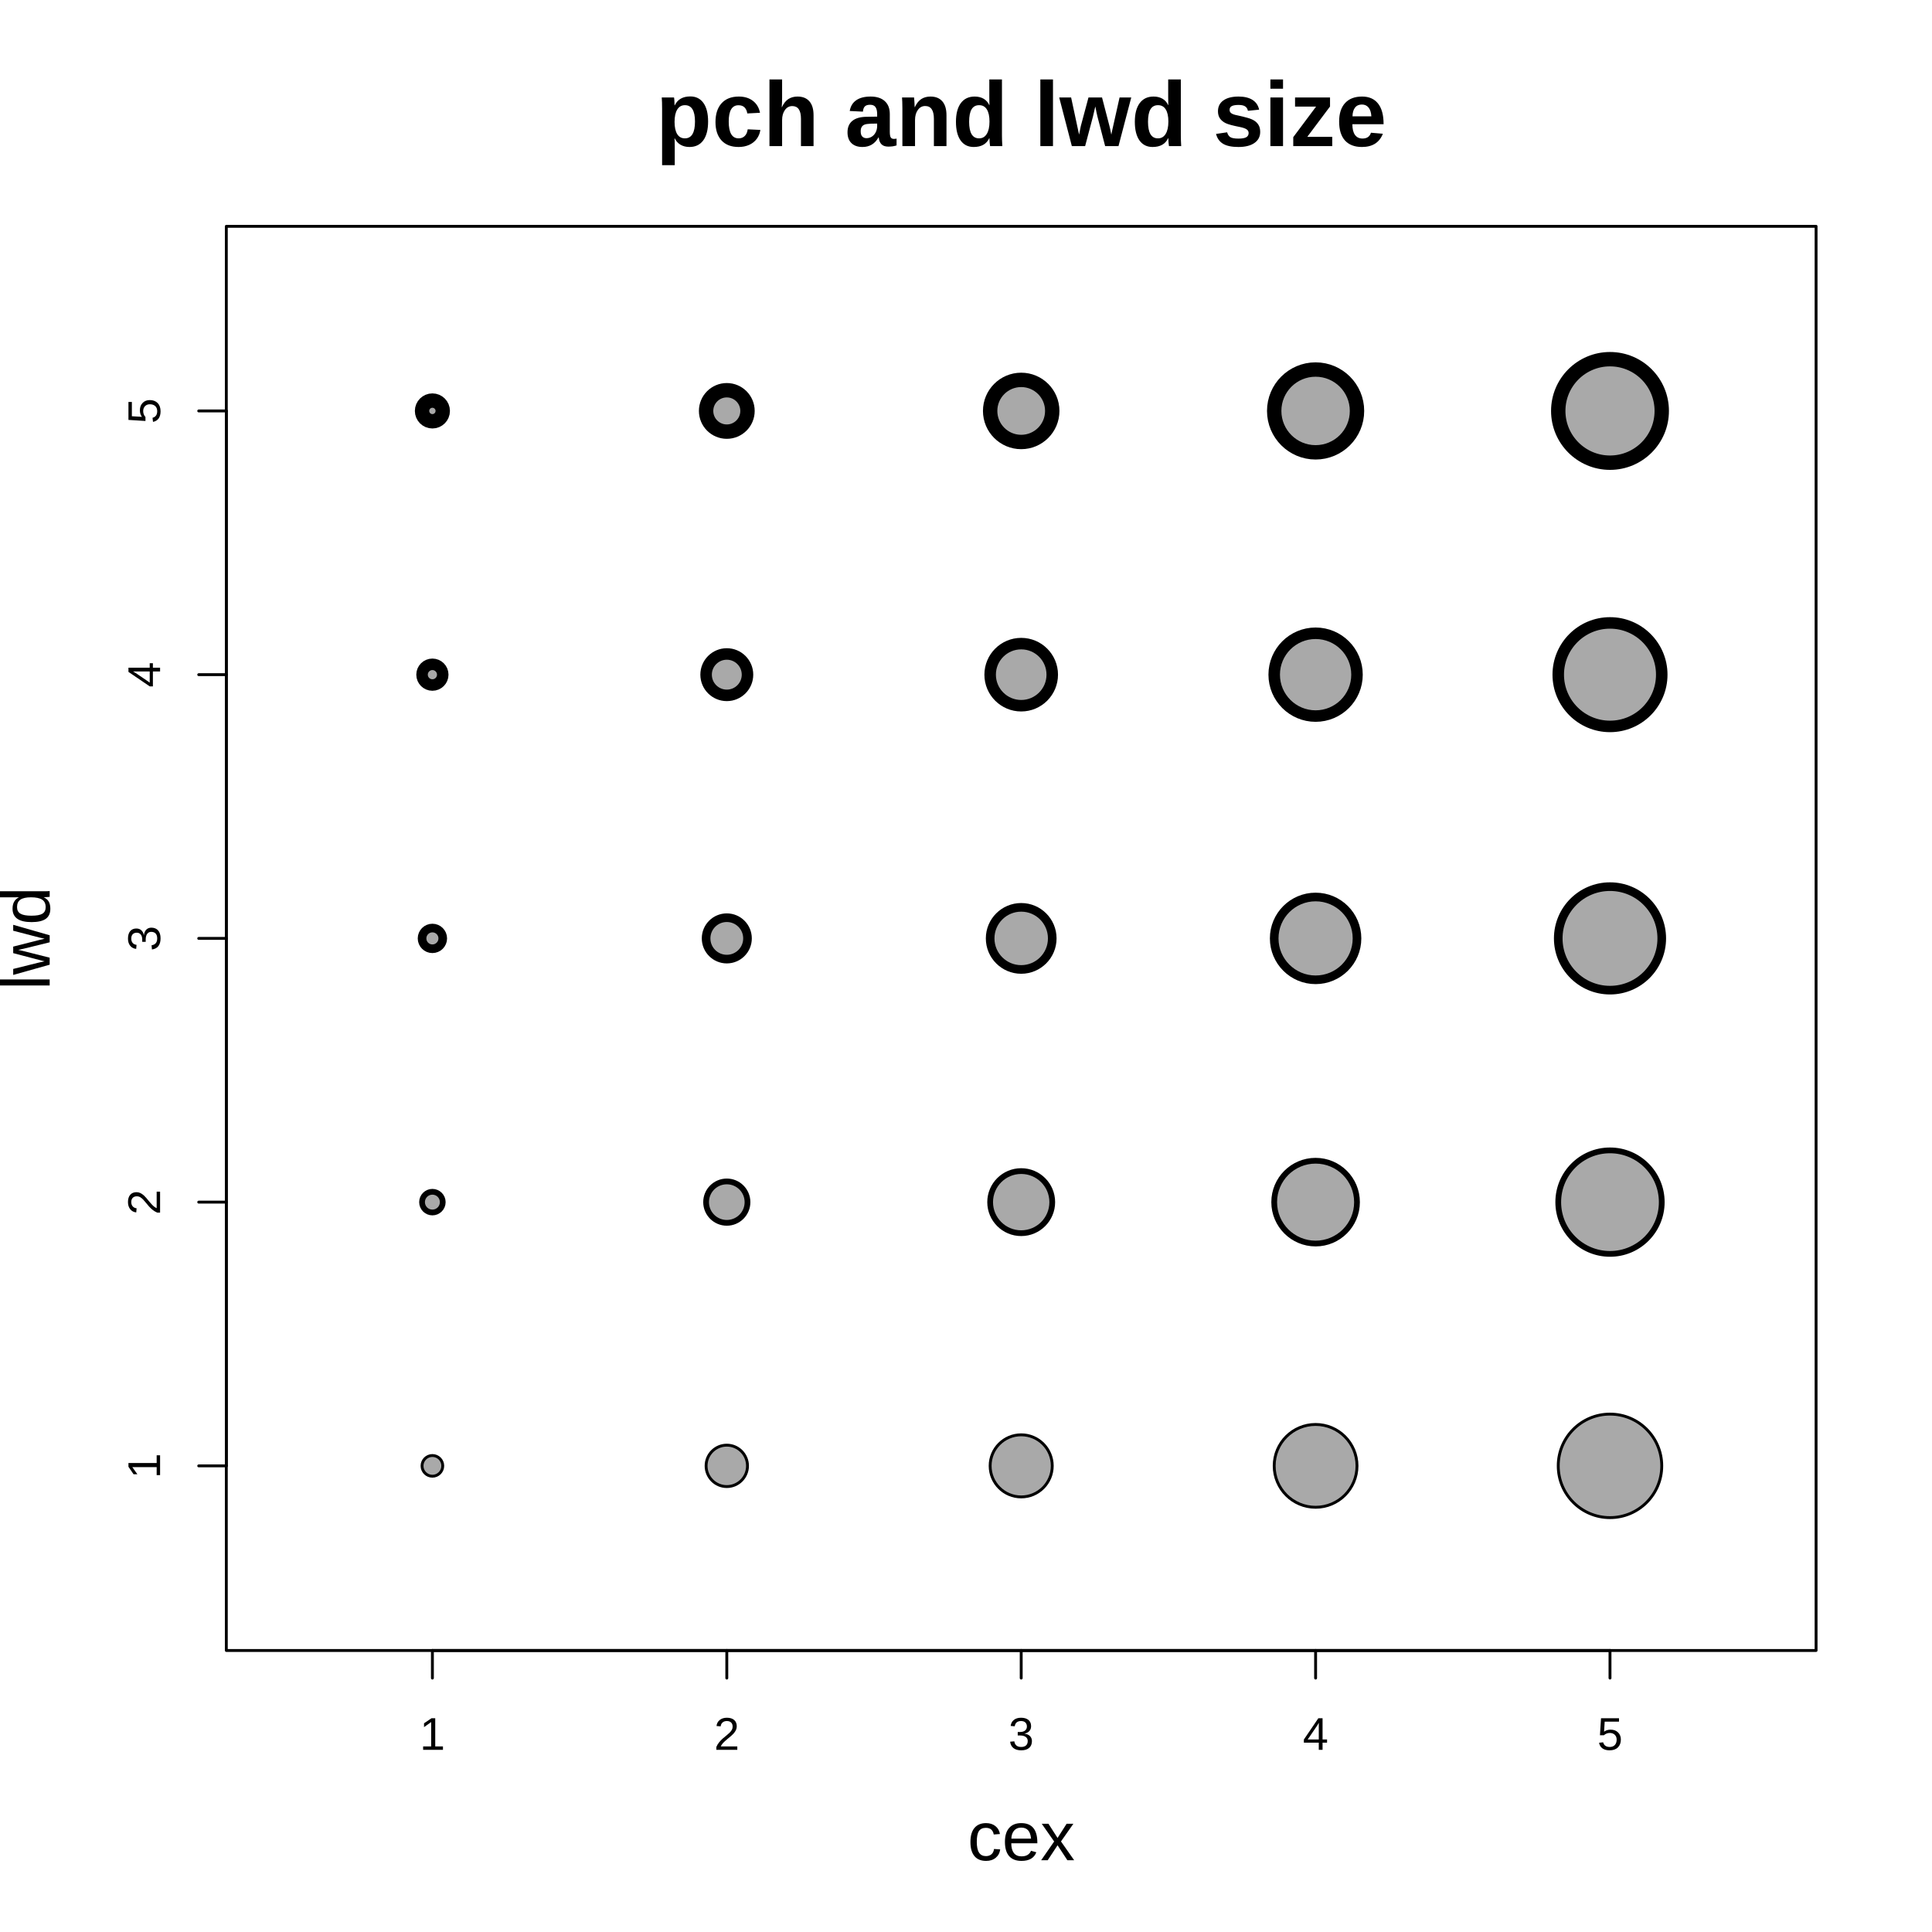
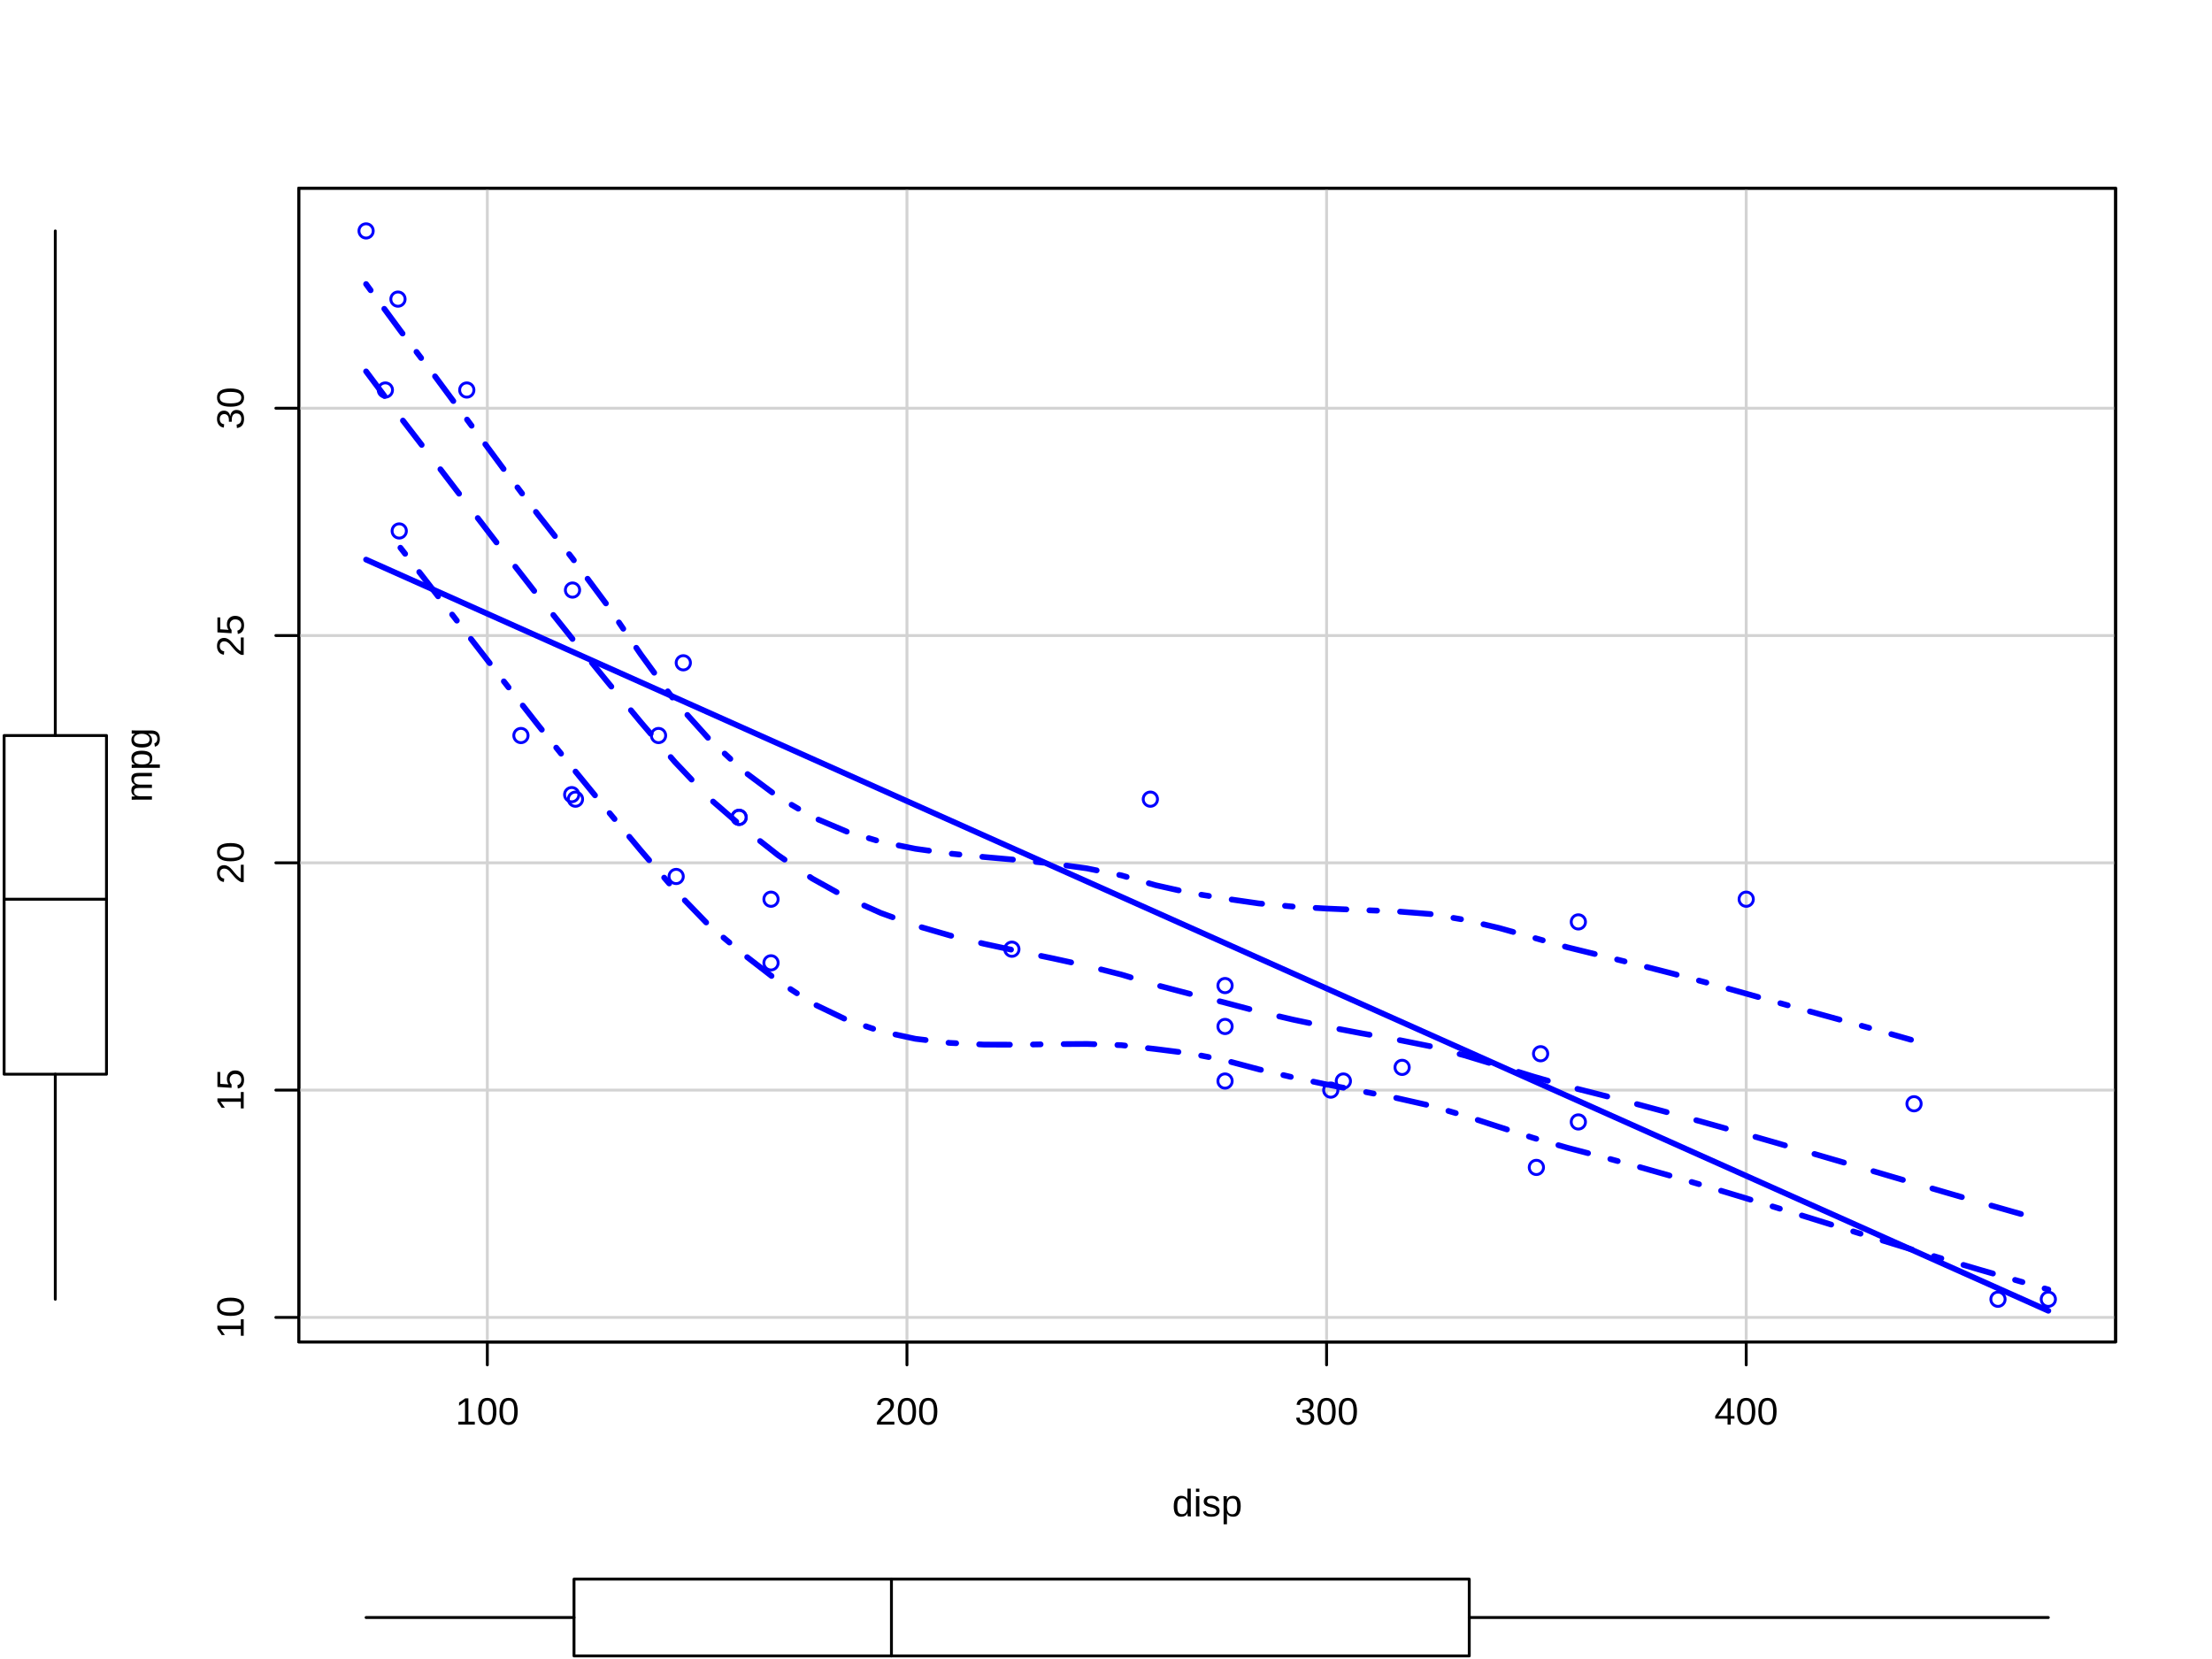
- <svg xmlns="http://www.w3.org/2000/svg" viewBox="0 0 504.00 504.00">
+ <svg xmlns="http://www.w3.org/2000/svg" viewBox="0 0 576.00 432.00">
  <defs>
    <style type="text/css">
    line, polyline, polygon, path, rect, circle {
      fill: none;
      stroke: #000000;
      stroke-linecap: round;
      stroke-linejoin: round;
      stroke-miterlimit: 10.00;
    }
  </style>
  </defs>
  <rect width="100%" height="100%" style="stroke: none; fill: #FFFFFF;" />
-   <line x1="112.80" y1="430.56" x2="420.00" y2="430.56" style="stroke-width: 0.75;" />
-   <line x1="112.80" y1="430.56" x2="112.80" y2="437.76" style="stroke-width: 0.75;" />
-   <line x1="189.60" y1="430.56" x2="189.60" y2="437.76" style="stroke-width: 0.75;" />
-   <line x1="266.40" y1="430.56" x2="266.40" y2="437.76" style="stroke-width: 0.75;" />
-   <line x1="343.20" y1="430.56" x2="343.20" y2="437.76" style="stroke-width: 0.75;" />
-   <line x1="420.00" y1="430.56" x2="420.00" y2="437.76" style="stroke-width: 0.75;" />
-   <text x="109.46" y="456.48" style="font-size: 12.00px; font-family: Arial;" textLength="6.67px" lengthAdjust="spacingAndGlyphs">1</text>
-   <text x="186.26" y="456.48" style="font-size: 12.00px; font-family: Arial;" textLength="6.67px" lengthAdjust="spacingAndGlyphs">2</text>
-   <text x="263.06" y="456.48" style="font-size: 12.00px; font-family: Arial;" textLength="6.67px" lengthAdjust="spacingAndGlyphs">3</text>
-   <text x="339.86" y="456.48" style="font-size: 12.00px; font-family: Arial;" textLength="6.67px" lengthAdjust="spacingAndGlyphs">4</text>
-   <text x="416.66" y="456.48" style="font-size: 12.00px; font-family: Arial;" textLength="6.67px" lengthAdjust="spacingAndGlyphs">5</text>
-   <line x1="59.04" y1="382.40" x2="59.04" y2="107.20" style="stroke-width: 0.75;" />
-   <line x1="59.04" y1="382.40" x2="51.84" y2="382.40" style="stroke-width: 0.75;" />
-   <line x1="59.04" y1="313.60" x2="51.84" y2="313.60" style="stroke-width: 0.75;" />
-   <line x1="59.04" y1="244.80" x2="51.84" y2="244.80" style="stroke-width: 0.75;" />
-   <line x1="59.04" y1="176.00" x2="51.84" y2="176.00" style="stroke-width: 0.75;" />
-   <line x1="59.04" y1="107.20" x2="51.84" y2="107.20" style="stroke-width: 0.75;" />
-   <text transform="translate(41.76,385.74) rotate(-90)" style="font-size: 12.00px; font-family: Arial;" textLength="6.67px" lengthAdjust="spacingAndGlyphs">1</text>
-   <text transform="translate(41.76,316.94) rotate(-90)" style="font-size: 12.00px; font-family: Arial;" textLength="6.67px" lengthAdjust="spacingAndGlyphs">2</text>
-   <text transform="translate(41.76,248.14) rotate(-90)" style="font-size: 12.00px; font-family: Arial;" textLength="6.67px" lengthAdjust="spacingAndGlyphs">3</text>
-   <text transform="translate(41.76,179.34) rotate(-90)" style="font-size: 12.00px; font-family: Arial;" textLength="6.67px" lengthAdjust="spacingAndGlyphs">4</text>
-   <text transform="translate(41.76,110.54) rotate(-90)" style="font-size: 12.00px; font-family: Arial;" textLength="6.67px" lengthAdjust="spacingAndGlyphs">5</text>
-   <polyline points="59.04,430.56 473.76,430.56 473.76,59.04 59.04,59.04 59.04,430.56 " style="stroke-width: 0.75;" />
-   <text x="171.05" y="38.11" style="font-size: 24.00px; font-weight: bold; font-family: Arial;" textLength="190.70px" lengthAdjust="spacingAndGlyphs">pch and lwd size</text>
-   <text x="252.39" y="485.28" style="font-size: 18.00px; font-family: Arial;" textLength="28.01px" lengthAdjust="spacingAndGlyphs">cex</text>
-   <text transform="translate(12.96,258.30) rotate(-90)" style="font-size: 18.00px; font-family: Arial;" textLength="27.01px" lengthAdjust="spacingAndGlyphs">lwd</text>
  <defs>
-     <clipPath id="cpNTkuMDR8NDczLjc2fDQzMC41Nnw1OS4wNA==">
-       <rect x="59.04" y="59.04" width="414.72" height="371.52" />
+     <clipPath id="cpMC4wMHwyOC44MHw0MTAuNDB8MC4wMA==">
+       <rect x="0.00" y="0.00" width="28.80" height="410.40" />
    </clipPath>
  </defs>
-   <circle cx="112.80" cy="382.40" r="2.70" style="stroke-width: 0.75; stroke: none; fill: #A9A9A9;" clip-path="url(#cpNTkuMDR8NDczLjc2fDQzMC41Nnw1OS4wNA==)" />
-   <circle cx="189.60" cy="382.40" r="5.40" style="stroke-width: 0.75; stroke: none; fill: #A9A9A9;" clip-path="url(#cpNTkuMDR8NDczLjc2fDQzMC41Nnw1OS4wNA==)" />
-   <circle cx="266.40" cy="382.40" r="8.10" style="stroke-width: 0.75; stroke: none; fill: #A9A9A9;" clip-path="url(#cpNTkuMDR8NDczLjc2fDQzMC41Nnw1OS4wNA==)" />
-   <circle cx="343.20" cy="382.40" r="10.80" style="stroke-width: 0.75; stroke: none; fill: #A9A9A9;" clip-path="url(#cpNTkuMDR8NDczLjc2fDQzMC41Nnw1OS4wNA==)" />
-   <circle cx="420.00" cy="382.40" r="13.50" style="stroke-width: 0.75; stroke: none; fill: #A9A9A9;" clip-path="url(#cpNTkuMDR8NDczLjc2fDQzMC41Nnw1OS4wNA==)" />
-   <circle cx="112.80" cy="313.60" r="2.70" style="stroke-width: 0.75; stroke: none; fill: #A9A9A9;" clip-path="url(#cpNTkuMDR8NDczLjc2fDQzMC41Nnw1OS4wNA==)" />
-   <circle cx="189.60" cy="313.60" r="5.40" style="stroke-width: 0.75; stroke: none; fill: #A9A9A9;" clip-path="url(#cpNTkuMDR8NDczLjc2fDQzMC41Nnw1OS4wNA==)" />
-   <circle cx="266.40" cy="313.60" r="8.10" style="stroke-width: 0.75; stroke: none; fill: #A9A9A9;" clip-path="url(#cpNTkuMDR8NDczLjc2fDQzMC41Nnw1OS4wNA==)" />
-   <circle cx="343.20" cy="313.60" r="10.80" style="stroke-width: 0.75; stroke: none; fill: #A9A9A9;" clip-path="url(#cpNTkuMDR8NDczLjc2fDQzMC41Nnw1OS4wNA==)" />
-   <circle cx="420.00" cy="313.60" r="13.50" style="stroke-width: 0.75; stroke: none; fill: #A9A9A9;" clip-path="url(#cpNTkuMDR8NDczLjc2fDQzMC41Nnw1OS4wNA==)" />
-   <circle cx="112.80" cy="244.80" r="2.70" style="stroke-width: 0.75; stroke: none; fill: #A9A9A9;" clip-path="url(#cpNTkuMDR8NDczLjc2fDQzMC41Nnw1OS4wNA==)" />
-   <circle cx="189.60" cy="244.80" r="5.40" style="stroke-width: 0.75; stroke: none; fill: #A9A9A9;" clip-path="url(#cpNTkuMDR8NDczLjc2fDQzMC41Nnw1OS4wNA==)" />
-   <circle cx="266.40" cy="244.80" r="8.10" style="stroke-width: 0.75; stroke: none; fill: #A9A9A9;" clip-path="url(#cpNTkuMDR8NDczLjc2fDQzMC41Nnw1OS4wNA==)" />
-   <circle cx="343.20" cy="244.80" r="10.80" style="stroke-width: 0.75; stroke: none; fill: #A9A9A9;" clip-path="url(#cpNTkuMDR8NDczLjc2fDQzMC41Nnw1OS4wNA==)" />
-   <circle cx="420.00" cy="244.80" r="13.50" style="stroke-width: 0.75; stroke: none; fill: #A9A9A9;" clip-path="url(#cpNTkuMDR8NDczLjc2fDQzMC41Nnw1OS4wNA==)" />
-   <circle cx="112.80" cy="176.00" r="2.70" style="stroke-width: 0.75; stroke: none; fill: #A9A9A9;" clip-path="url(#cpNTkuMDR8NDczLjc2fDQzMC41Nnw1OS4wNA==)" />
-   <circle cx="189.60" cy="176.00" r="5.40" style="stroke-width: 0.75; stroke: none; fill: #A9A9A9;" clip-path="url(#cpNTkuMDR8NDczLjc2fDQzMC41Nnw1OS4wNA==)" />
-   <circle cx="266.40" cy="176.00" r="8.10" style="stroke-width: 0.75; stroke: none; fill: #A9A9A9;" clip-path="url(#cpNTkuMDR8NDczLjc2fDQzMC41Nnw1OS4wNA==)" />
-   <circle cx="343.20" cy="176.00" r="10.80" style="stroke-width: 0.75; stroke: none; fill: #A9A9A9;" clip-path="url(#cpNTkuMDR8NDczLjc2fDQzMC41Nnw1OS4wNA==)" />
-   <circle cx="420.00" cy="176.00" r="13.50" style="stroke-width: 0.75; stroke: none; fill: #A9A9A9;" clip-path="url(#cpNTkuMDR8NDczLjc2fDQzMC41Nnw1OS4wNA==)" />
-   <circle cx="112.80" cy="107.20" r="2.70" style="stroke-width: 0.75; stroke: none; fill: #A9A9A9;" clip-path="url(#cpNTkuMDR8NDczLjc2fDQzMC41Nnw1OS4wNA==)" />
-   <circle cx="189.60" cy="107.20" r="5.40" style="stroke-width: 0.75; stroke: none; fill: #A9A9A9;" clip-path="url(#cpNTkuMDR8NDczLjc2fDQzMC41Nnw1OS4wNA==)" />
-   <circle cx="266.40" cy="107.20" r="8.10" style="stroke-width: 0.75; stroke: none; fill: #A9A9A9;" clip-path="url(#cpNTkuMDR8NDczLjc2fDQzMC41Nnw1OS4wNA==)" />
-   <circle cx="343.20" cy="107.20" r="10.80" style="stroke-width: 0.75; stroke: none; fill: #A9A9A9;" clip-path="url(#cpNTkuMDR8NDczLjc2fDQzMC41Nnw1OS4wNA==)" />
-   <circle cx="420.00" cy="107.20" r="13.50" style="stroke-width: 0.75; stroke: none; fill: #A9A9A9;" clip-path="url(#cpNTkuMDR8NDczLjc2fDQzMC41Nnw1OS4wNA==)" />
-   <circle cx="112.80" cy="382.40" r="2.70" style="stroke-width: 0.75;" clip-path="url(#cpNTkuMDR8NDczLjc2fDQzMC41Nnw1OS4wNA==)" />
-   <circle cx="189.60" cy="382.40" r="5.40" style="stroke-width: 0.75;" clip-path="url(#cpNTkuMDR8NDczLjc2fDQzMC41Nnw1OS4wNA==)" />
-   <circle cx="266.40" cy="382.40" r="8.10" style="stroke-width: 0.75;" clip-path="url(#cpNTkuMDR8NDczLjc2fDQzMC41Nnw1OS4wNA==)" />
-   <circle cx="343.20" cy="382.40" r="10.80" style="stroke-width: 0.75;" clip-path="url(#cpNTkuMDR8NDczLjc2fDQzMC41Nnw1OS4wNA==)" />
-   <circle cx="420.00" cy="382.40" r="13.50" style="stroke-width: 0.75;" clip-path="url(#cpNTkuMDR8NDczLjc2fDQzMC41Nnw1OS4wNA==)" />
-   <circle cx="112.80" cy="313.60" r="2.70" style="stroke-width: 1.50;" clip-path="url(#cpNTkuMDR8NDczLjc2fDQzMC41Nnw1OS4wNA==)" />
-   <circle cx="189.60" cy="313.60" r="5.40" style="stroke-width: 1.50;" clip-path="url(#cpNTkuMDR8NDczLjc2fDQzMC41Nnw1OS4wNA==)" />
-   <circle cx="266.40" cy="313.60" r="8.10" style="stroke-width: 1.50;" clip-path="url(#cpNTkuMDR8NDczLjc2fDQzMC41Nnw1OS4wNA==)" />
-   <circle cx="343.20" cy="313.60" r="10.80" style="stroke-width: 1.50;" clip-path="url(#cpNTkuMDR8NDczLjc2fDQzMC41Nnw1OS4wNA==)" />
-   <circle cx="420.00" cy="313.60" r="13.50" style="stroke-width: 1.50;" clip-path="url(#cpNTkuMDR8NDczLjc2fDQzMC41Nnw1OS4wNA==)" />
-   <circle cx="112.80" cy="244.80" r="2.70" style="stroke-width: 2.25;" clip-path="url(#cpNTkuMDR8NDczLjc2fDQzMC41Nnw1OS4wNA==)" />
-   <circle cx="189.60" cy="244.80" r="5.40" style="stroke-width: 2.25;" clip-path="url(#cpNTkuMDR8NDczLjc2fDQzMC41Nnw1OS4wNA==)" />
-   <circle cx="266.40" cy="244.80" r="8.10" style="stroke-width: 2.25;" clip-path="url(#cpNTkuMDR8NDczLjc2fDQzMC41Nnw1OS4wNA==)" />
-   <circle cx="343.20" cy="244.80" r="10.80" style="stroke-width: 2.25;" clip-path="url(#cpNTkuMDR8NDczLjc2fDQzMC41Nnw1OS4wNA==)" />
-   <circle cx="420.00" cy="244.80" r="13.50" style="stroke-width: 2.25;" clip-path="url(#cpNTkuMDR8NDczLjc2fDQzMC41Nnw1OS4wNA==)" />
-   <circle cx="112.80" cy="176.00" r="2.70" style="stroke-width: 3.00;" clip-path="url(#cpNTkuMDR8NDczLjc2fDQzMC41Nnw1OS4wNA==)" />
-   <circle cx="189.60" cy="176.00" r="5.40" style="stroke-width: 3.00;" clip-path="url(#cpNTkuMDR8NDczLjc2fDQzMC41Nnw1OS4wNA==)" />
-   <circle cx="266.40" cy="176.00" r="8.10" style="stroke-width: 3.00;" clip-path="url(#cpNTkuMDR8NDczLjc2fDQzMC41Nnw1OS4wNA==)" />
-   <circle cx="343.20" cy="176.00" r="10.80" style="stroke-width: 3.00;" clip-path="url(#cpNTkuMDR8NDczLjc2fDQzMC41Nnw1OS4wNA==)" />
-   <circle cx="420.00" cy="176.00" r="13.50" style="stroke-width: 3.00;" clip-path="url(#cpNTkuMDR8NDczLjc2fDQzMC41Nnw1OS4wNA==)" />
-   <circle cx="112.80" cy="107.20" r="2.70" style="stroke-width: 3.75;" clip-path="url(#cpNTkuMDR8NDczLjc2fDQzMC41Nnw1OS4wNA==)" />
-   <circle cx="189.60" cy="107.20" r="5.40" style="stroke-width: 3.75;" clip-path="url(#cpNTkuMDR8NDczLjc2fDQzMC41Nnw1OS4wNA==)" />
-   <circle cx="266.40" cy="107.20" r="8.10" style="stroke-width: 3.75;" clip-path="url(#cpNTkuMDR8NDczLjc2fDQzMC41Nnw1OS4wNA==)" />
-   <circle cx="343.20" cy="107.20" r="10.80" style="stroke-width: 3.75;" clip-path="url(#cpNTkuMDR8NDczLjc2fDQzMC41Nnw1OS4wNA==)" />
-   <circle cx="420.00" cy="107.20" r="13.50" style="stroke-width: 3.75;" clip-path="url(#cpNTkuMDR8NDczLjc2fDQzMC41Nnw1OS4wNA==)" />
+   <defs>
+     <clipPath id="cpMC4wMHwyOC44MHwzNDkuNDR8NDkuMDA=">
+       <rect x="0.00" y="49.00" width="28.80" height="300.44" />
+     </clipPath>
+   </defs>
+   <polyline points="1.07,279.72 27.73,279.72 27.73,191.53 1.07,191.53 1.07,279.72 " style="stroke-width: 0.75;" clip-path="url(#cpMC4wMHwyOC44MHwzNDkuNDR8NDkuMDA=)" />
+   <polyline points="1.07,234.15 27.73,234.15 " style="stroke-width: 0.75;" clip-path="url(#cpMC4wMHwyOC44MHwzNDkuNDR8NDkuMDA=)" />
+   <polyline points="14.40,338.32 14.40,279.72 " style="stroke-width: 0.75;" clip-path="url(#cpMC4wMHwyOC44MHwzNDkuNDR8NDkuMDA=)" />
+   <polyline points="14.40,191.53 14.40,60.13 " style="stroke-width: 0.75;" clip-path="url(#cpMC4wMHwyOC44MHwzNDkuNDR8NDkuMDA=)" />
+   <defs>
+     <clipPath id="cpNzcuODB8NTUwLjkwfDQzMi4wMHw0MTAuNDA=">
+       <rect x="77.80" y="410.40" width="473.10" height="21.60" />
+     </clipPath>
+   </defs>
+   <defs>
+     <clipPath id="cpMjguODB8NTc2LjAwfDQzMi4wMHw0MTAuNDA=">
+       <rect x="28.80" y="410.40" width="547.20" height="21.60" />
+     </clipPath>
+   </defs>
+   <defs>
+     <clipPath id="cpNzcuODB8NTUwLjkwfDQzMi4wMHw0MTAuNDA=">
+       <rect x="77.80" y="410.40" width="473.10" height="21.60" />
+     </clipPath>
+   </defs>
+   <polyline points="149.47,431.20 149.47,411.20 382.59,411.20 382.59,431.20 149.47,431.20 " style="stroke-width: 0.75;" clip-path="url(#cpNzcuODB8NTUwLjkwfDQzMi4wMHw0MTAuNDA=)" />
+   <polyline points="232.13,431.20 232.13,411.20 " style="stroke-width: 0.75;" clip-path="url(#cpNzcuODB8NTUwLjkwfDQzMi4wMHw0MTAuNDA=)" />
+   <polyline points="95.33,421.20 149.47,421.20 " style="stroke-width: 0.75;" clip-path="url(#cpNzcuODB8NTUwLjkwfDQzMi4wMHw0MTAuNDA=)" />
+   <polyline points="382.59,421.20 533.38,421.20 " style="stroke-width: 0.75;" clip-path="url(#cpNzcuODB8NTUwLjkwfDQzMi4wMHw0MTAuNDA=)" />
+   <defs>
+     <clipPath id="cpNzcuODB8NTUwLjkwfDM0OS40NHw0OS4wMA==">
+       <rect x="77.80" y="49.00" width="473.10" height="300.44" />
+     </clipPath>
+   </defs>
+   <defs>
+     <clipPath id="cpMC4wMHw1NzYuMDB8NDMyLjAwfDAuMDA=">
+       <rect x="0.00" y="0.00" width="576.00" height="432.00" />
+     </clipPath>
+   </defs>
+   <line x1="126.90" y1="349.44" x2="454.71" y2="349.44" style="stroke-width: 0.75;" clip-path="url(#cpMC4wMHw1NzYuMDB8NDMyLjAwfDAuMDA=)" />
+   <line x1="126.90" y1="349.44" x2="126.90" y2="355.42" style="stroke-width: 0.75;" clip-path="url(#cpMC4wMHw1NzYuMDB8NDMyLjAwfDAuMDA=)" />
+   <line x1="236.17" y1="349.44" x2="236.17" y2="355.42" style="stroke-width: 0.75;" clip-path="url(#cpMC4wMHw1NzYuMDB8NDMyLjAwfDAuMDA=)" />
+   <line x1="345.44" y1="349.44" x2="345.44" y2="355.42" style="stroke-width: 0.75;" clip-path="url(#cpMC4wMHw1NzYuMDB8NDMyLjAwfDAuMDA=)" />
+   <line x1="454.71" y1="349.44" x2="454.71" y2="355.42" style="stroke-width: 0.75;" clip-path="url(#cpMC4wMHw1NzYuMDB8NDMyLjAwfDAuMDA=)" />
+   <g clip-path="url(#cpMC4wMHw1NzYuMDB8NDMyLjAwfDAuMDA=)">
+     <text x="118.59" y="370.96" style="font-size: 9.96px; font-family: Arial;" textLength="16.62px" lengthAdjust="spacingAndGlyphs">100</text>
+   </g>
+   <g clip-path="url(#cpMC4wMHw1NzYuMDB8NDMyLjAwfDAuMDA=)">
+     <text x="227.86" y="370.96" style="font-size: 9.96px; font-family: Arial;" textLength="16.62px" lengthAdjust="spacingAndGlyphs">200</text>
+   </g>
+   <g clip-path="url(#cpMC4wMHw1NzYuMDB8NDMyLjAwfDAuMDA=)">
+     <text x="337.13" y="370.96" style="font-size: 9.96px; font-family: Arial;" textLength="16.62px" lengthAdjust="spacingAndGlyphs">300</text>
+   </g>
+   <g clip-path="url(#cpMC4wMHw1NzYuMDB8NDMyLjAwfDAuMDA=)">
+     <text x="446.40" y="370.96" style="font-size: 9.96px; font-family: Arial;" textLength="16.62px" lengthAdjust="spacingAndGlyphs">400</text>
+   </g>
+   <line x1="77.80" y1="343.05" x2="77.80" y2="106.30" style="stroke-width: 0.75;" clip-path="url(#cpMC4wMHw1NzYuMDB8NDMyLjAwfDAuMDA=)" />
+   <line x1="77.80" y1="343.05" x2="71.83" y2="343.05" style="stroke-width: 0.75;" clip-path="url(#cpMC4wMHw1NzYuMDB8NDMyLjAwfDAuMDA=)" />
+   <line x1="77.80" y1="283.86" x2="71.83" y2="283.86" style="stroke-width: 0.75;" clip-path="url(#cpMC4wMHw1NzYuMDB8NDMyLjAwfDAuMDA=)" />
+   <line x1="77.80" y1="224.68" x2="71.83" y2="224.68" style="stroke-width: 0.75;" clip-path="url(#cpMC4wMHw1NzYuMDB8NDMyLjAwfDAuMDA=)" />
+   <line x1="77.80" y1="165.49" x2="71.83" y2="165.49" style="stroke-width: 0.75;" clip-path="url(#cpMC4wMHw1NzYuMDB8NDMyLjAwfDAuMDA=)" />
+   <line x1="77.80" y1="106.30" x2="71.83" y2="106.30" style="stroke-width: 0.75;" clip-path="url(#cpMC4wMHw1NzYuMDB8NDMyLjAwfDAuMDA=)" />
+   <g clip-path="url(#cpMC4wMHw1NzYuMDB8NDMyLjAwfDAuMDA=)">
+     <text transform="translate(63.46,348.59) rotate(-90)" style="font-size: 9.96px; font-family: Arial;" textLength="11.08px" lengthAdjust="spacingAndGlyphs">10</text>
+   </g>
+   <g clip-path="url(#cpMC4wMHw1NzYuMDB8NDMyLjAwfDAuMDA=)">
+     <text transform="translate(63.46,289.40) rotate(-90)" style="font-size: 9.96px; font-family: Arial;" textLength="11.08px" lengthAdjust="spacingAndGlyphs">15</text>
+   </g>
+   <g clip-path="url(#cpMC4wMHw1NzYuMDB8NDMyLjAwfDAuMDA=)">
+     <text transform="translate(63.46,230.21) rotate(-90)" style="font-size: 9.96px; font-family: Arial;" textLength="11.08px" lengthAdjust="spacingAndGlyphs">20</text>
+   </g>
+   <g clip-path="url(#cpMC4wMHw1NzYuMDB8NDMyLjAwfDAuMDA=)">
+     <text transform="translate(63.46,171.03) rotate(-90)" style="font-size: 9.96px; font-family: Arial;" textLength="11.08px" lengthAdjust="spacingAndGlyphs">25</text>
+   </g>
+   <g clip-path="url(#cpMC4wMHw1NzYuMDB8NDMyLjAwfDAuMDA=)">
+     <text transform="translate(63.46,111.84) rotate(-90)" style="font-size: 9.96px; font-family: Arial;" textLength="11.08px" lengthAdjust="spacingAndGlyphs">30</text>
+   </g>
+   <polyline points="77.80,349.44 550.90,349.44 550.90,49.00 77.80,49.00 77.80,349.44 " style="stroke-width: 0.75;" clip-path="url(#cpMC4wMHw1NzYuMDB8NDMyLjAwfDAuMDA=)" />
+   <defs>
+     <clipPath id="cpMjguODB8NTc2LjAwfDQxMC40MHwwLjAw">
+       <rect x="28.80" y="0.00" width="547.20" height="410.40" />
+     </clipPath>
+   </defs>
+   <g clip-path="url(#cpMjguODB8NTc2LjAwfDQxMC40MHwwLjAw)">
+     <text x="305.22" y="394.86" style="font-size: 9.96px; font-family: Arial;" textLength="18.27px" lengthAdjust="spacingAndGlyphs">disp</text>
+   </g>
+   <g clip-path="url(#cpMjguODB8NTc2LjAwfDQxMC40MHwwLjAw)">
+     <text transform="translate(39.56,208.91) rotate(-90)" style="font-size: 9.96px; font-family: Arial;" textLength="19.38px" lengthAdjust="spacingAndGlyphs">mpg</text>
+   </g>
+   <defs>
+     <clipPath id="cpNzcuODB8NTUwLjkwfDM0OS40NHw0OS4wMA==">
+       <rect x="77.80" y="49.00" width="473.10" height="300.44" />
+     </clipPath>
+   </defs>
+   <line x1="126.90" y1="349.44" x2="126.90" y2="49.00" style="stroke-width: 0.75; stroke: #D3D3D3;" clip-path="url(#cpNzcuODB8NTUwLjkwfDM0OS40NHw0OS4wMA==)" />
+   <line x1="236.17" y1="349.44" x2="236.17" y2="49.00" style="stroke-width: 0.75; stroke: #D3D3D3;" clip-path="url(#cpNzcuODB8NTUwLjkwfDM0OS40NHw0OS4wMA==)" />
+   <line x1="345.44" y1="349.44" x2="345.44" y2="49.00" style="stroke-width: 0.75; stroke: #D3D3D3;" clip-path="url(#cpNzcuODB8NTUwLjkwfDM0OS40NHw0OS4wMA==)" />
+   <line x1="454.71" y1="349.44" x2="454.71" y2="49.00" style="stroke-width: 0.75; stroke: #D3D3D3;" clip-path="url(#cpNzcuODB8NTUwLjkwfDM0OS40NHw0OS4wMA==)" />
+   <line x1="77.80" y1="343.05" x2="550.90" y2="343.05" style="stroke-width: 0.75; stroke: #D3D3D3;" clip-path="url(#cpNzcuODB8NTUwLjkwfDM0OS40NHw0OS4wMA==)" />
+   <line x1="77.80" y1="283.86" x2="550.90" y2="283.86" style="stroke-width: 0.75; stroke: #D3D3D3;" clip-path="url(#cpNzcuODB8NTUwLjkwfDM0OS40NHw0OS4wMA==)" />
+   <line x1="77.80" y1="224.68" x2="550.90" y2="224.68" style="stroke-width: 0.75; stroke: #D3D3D3;" clip-path="url(#cpNzcuODB8NTUwLjkwfDM0OS40NHw0OS4wMA==)" />
+   <line x1="77.80" y1="165.49" x2="550.90" y2="165.49" style="stroke-width: 0.75; stroke: #D3D3D3;" clip-path="url(#cpNzcuODB8NTUwLjkwfDM0OS40NHw0OS4wMA==)" />
+   <line x1="77.80" y1="106.30" x2="550.90" y2="106.30" style="stroke-width: 0.75; stroke: #D3D3D3;" clip-path="url(#cpNzcuODB8NTUwLjkwfDM0OS40NHw0OS4wMA==)" />
+   <defs>
+     <clipPath id="cpMC4wMHw1NzYuMDB8NDMyLjAwfDAuMDA=">
+       <rect x="0.00" y="0.00" width="576.00" height="432.00" />
+     </clipPath>
+   </defs>
+   <polyline points="77.80,349.44 550.90,349.44 550.90,49.00 77.80,49.00 77.80,349.44 " style="stroke-width: 0.75;" clip-path="url(#cpMC4wMHw1NzYuMDB8NDMyLjAwfDAuMDA=)" />
+   <defs>
+     <clipPath id="cpNzcuODB8NTUwLjkwfDM0OS40NHw0OS4wMA==">
+       <rect x="77.80" y="49.00" width="473.10" height="300.44" />
+     </clipPath>
+   </defs>
+   <circle cx="192.46" cy="212.84" r="1.86" style="stroke-width: 0.75; stroke: #0000FF;" clip-path="url(#cpNzcuODB8NTUwLjkwfDM0OS40NHw0OS4wMA==)" />
+   <circle cx="192.46" cy="212.84" r="1.86" style="stroke-width: 0.75; stroke: #0000FF;" clip-path="url(#cpNzcuODB8NTUwLjkwfDM0OS40NHw0OS4wMA==)" />
+   <circle cx="135.65" cy="191.53" r="1.86" style="stroke-width: 0.75; stroke: #0000FF;" clip-path="url(#cpNzcuODB8NTUwLjkwfDM0OS40NHw0OS4wMA==)" />
+   <circle cx="299.55" cy="208.10" r="1.86" style="stroke-width: 0.75; stroke: #0000FF;" clip-path="url(#cpNzcuODB8NTUwLjkwfDM0OS40NHw0OS4wMA==)" />
+   <circle cx="411.00" cy="240.06" r="1.86" style="stroke-width: 0.75; stroke: #0000FF;" clip-path="url(#cpNzcuODB8NTUwLjkwfDM0OS40NHw0OS4wMA==)" />
+   <circle cx="263.49" cy="247.17" r="1.86" style="stroke-width: 0.75; stroke: #0000FF;" clip-path="url(#cpNzcuODB8NTUwLjkwfDM0OS40NHw0OS4wMA==)" />
+   <circle cx="411.00" cy="292.15" r="1.86" style="stroke-width: 0.75; stroke: #0000FF;" clip-path="url(#cpNzcuODB8NTUwLjkwfDM0OS40NHw0OS4wMA==)" />
+   <circle cx="177.93" cy="172.59" r="1.86" style="stroke-width: 0.75; stroke: #0000FF;" clip-path="url(#cpNzcuODB8NTUwLjkwfDM0OS40NHw0OS4wMA==)" />
+   <circle cx="171.48" cy="191.53" r="1.86" style="stroke-width: 0.75; stroke: #0000FF;" clip-path="url(#cpNzcuODB8NTUwLjkwfDM0OS40NHw0OS4wMA==)" />
+   <circle cx="200.77" cy="234.15" r="1.86" style="stroke-width: 0.75; stroke: #0000FF;" clip-path="url(#cpNzcuODB8NTUwLjkwfDM0OS40NHw0OS4wMA==)" />
+   <circle cx="200.77" cy="250.72" r="1.86" style="stroke-width: 0.75; stroke: #0000FF;" clip-path="url(#cpNzcuODB8NTUwLjkwfDM0OS40NHw0OS4wMA==)" />
+   <circle cx="319.00" cy="267.29" r="1.86" style="stroke-width: 0.75; stroke: #0000FF;" clip-path="url(#cpNzcuODB8NTUwLjkwfDM0OS40NHw0OS4wMA==)" />
+   <circle cx="319.00" cy="256.64" r="1.86" style="stroke-width: 0.75; stroke: #0000FF;" clip-path="url(#cpNzcuODB8NTUwLjkwfDM0OS40NHw0OS4wMA==)" />
+   <circle cx="319.00" cy="281.50" r="1.86" style="stroke-width: 0.75; stroke: #0000FF;" clip-path="url(#cpNzcuODB8NTUwLjkwfDM0OS40NHw0OS4wMA==)" />
+   <circle cx="533.38" cy="338.32" r="1.86" style="stroke-width: 0.75; stroke: #0000FF;" clip-path="url(#cpNzcuODB8NTUwLjkwfDM0OS40NHw0OS4wMA==)" />
+   <circle cx="520.27" cy="338.32" r="1.86" style="stroke-width: 0.75; stroke: #0000FF;" clip-path="url(#cpNzcuODB8NTUwLjkwfDM0OS40NHw0OS4wMA==)" />
+   <circle cx="498.41" cy="287.42" r="1.86" style="stroke-width: 0.75; stroke: #0000FF;" clip-path="url(#cpNzcuODB8NTUwLjkwfDM0OS40NHw0OS4wMA==)" />
+   <circle cx="103.63" cy="77.89" r="1.86" style="stroke-width: 0.75; stroke: #0000FF;" clip-path="url(#cpNzcuODB8NTUwLjkwfDM0OS40NHw0OS4wMA==)" />
+   <circle cx="100.35" cy="101.56" r="1.86" style="stroke-width: 0.75; stroke: #0000FF;" clip-path="url(#cpNzcuODB8NTUwLjkwfDM0OS40NHw0OS4wMA==)" />
+   <circle cx="95.33" cy="60.13" r="1.86" style="stroke-width: 0.75; stroke: #0000FF;" clip-path="url(#cpNzcuODB8NTUwLjkwfDM0OS40NHw0OS4wMA==)" />
+   <circle cx="148.87" cy="206.92" r="1.86" style="stroke-width: 0.75; stroke: #0000FF;" clip-path="url(#cpNzcuODB8NTUwLjkwfDM0OS40NHw0OS4wMA==)" />
+   <circle cx="365.11" cy="277.94" r="1.86" style="stroke-width: 0.75; stroke: #0000FF;" clip-path="url(#cpNzcuODB8NTUwLjkwfDM0OS40NHw0OS4wMA==)" />
+   <circle cx="349.81" cy="281.50" r="1.86" style="stroke-width: 0.75; stroke: #0000FF;" clip-path="url(#cpNzcuODB8NTUwLjkwfDM0OS40NHw0OS4wMA==)" />
+   <circle cx="400.07" cy="303.99" r="1.86" style="stroke-width: 0.75; stroke: #0000FF;" clip-path="url(#cpNzcuODB8NTUwLjkwfDM0OS40NHw0OS4wMA==)" />
+   <circle cx="454.71" cy="234.15" r="1.86" style="stroke-width: 0.75; stroke: #0000FF;" clip-path="url(#cpNzcuODB8NTUwLjkwfDM0OS40NHw0OS4wMA==)" />
+   <circle cx="103.96" cy="138.26" r="1.86" style="stroke-width: 0.75; stroke: #0000FF;" clip-path="url(#cpNzcuODB8NTUwLjkwfDM0OS40NHw0OS4wMA==)" />
+   <circle cx="149.08" cy="153.65" r="1.86" style="stroke-width: 0.75; stroke: #0000FF;" clip-path="url(#cpNzcuODB8NTUwLjkwfDM0OS40NHw0OS4wMA==)" />
+   <circle cx="121.55" cy="101.56" r="1.86" style="stroke-width: 0.75; stroke: #0000FF;" clip-path="url(#cpNzcuODB8NTUwLjkwfDM0OS40NHw0OS4wMA==)" />
+   <circle cx="401.17" cy="274.39" r="1.86" style="stroke-width: 0.75; stroke: #0000FF;" clip-path="url(#cpNzcuODB8NTUwLjkwfDM0OS40NHw0OS4wMA==)" />
+   <circle cx="176.07" cy="228.23" r="1.86" style="stroke-width: 0.75; stroke: #0000FF;" clip-path="url(#cpNzcuODB8NTUwLjkwfDM0OS40NHw0OS4wMA==)" />
+   <circle cx="346.53" cy="283.86" r="1.86" style="stroke-width: 0.75; stroke: #0000FF;" clip-path="url(#cpNzcuODB8NTUwLjkwfDM0OS40NHw0OS4wMA==)" />
+   <circle cx="149.85" cy="208.10" r="1.86" style="stroke-width: 0.75; stroke: #0000FF;" clip-path="url(#cpNzcuODB8NTUwLjkwfDM0OS40NHw0OS4wMA==)" />
+   <polyline points="95.33,96.71 104.27,108.67 113.21,120.27 122.14,131.95 131.08,143.58 140.02,155.05 148.96,166.24 157.90,177.22 166.84,188.03 175.78,198.46 184.72,207.88 193.66,215.64 202.60,222.68 211.54,228.79 220.48,233.76 229.42,237.76 238.36,240.98 247.30,243.58 256.24,245.76 265.18,247.69 274.12,249.55 283.06,251.51 292.00,253.77 300.94,256.46 309.88,258.81 318.82,261.04 327.76,263.41 336.70,265.51 345.64,267.38 354.58,269.08 363.52,270.66 372.46,272.45 381.40,274.83 390.34,277.55 399.28,280.33 408.22,282.90 417.16,285.16 426.10,287.47 435.04,289.87 443.98,292.33 452.92,294.84 461.86,297.40 470.80,300.00 479.74,302.61 488.68,305.23 497.62,307.86 506.56,310.47 515.50,313.06 524.44,315.61 533.38,318.11 " style="stroke-width: 1.50; stroke: #0000FF; stroke-dasharray: 8.00,8.00;" clip-path="url(#cpNzcuODB8NTUwLjkwfDM0OS40NHw0OS4wMA==)" />
+   <polyline points="95.33,73.97 104.27,86.12 113.21,97.90 122.14,109.96 131.08,122.05 140.02,133.91 148.96,145.26 157.90,157.29 166.84,170.37 175.78,182.60 184.72,192.53 193.66,200.82 202.60,207.49 211.54,212.75 220.48,216.54 229.42,219.21 238.36,221.02 247.30,222.26 256.24,223.16 265.18,223.96 274.12,224.88 283.06,226.13 292.00,227.94 300.94,230.51 309.88,232.51 318.82,233.96 327.76,235.25 336.70,236.07 345.64,236.60 354.58,236.97 363.52,237.31 372.46,238.01 381.40,239.52 390.34,241.64 399.28,244.15 408.22,246.69 417.16,248.88 426.10,251.10 435.04,253.39 443.98,255.76 452.92,258.24 461.86,260.76 470.80,263.24 479.74,265.71 488.68,268.20 497.62,270.75 " style="stroke-width: 1.50; stroke: #0000FF; stroke-dasharray: 2.00,6.00,8.00,6.00;" clip-path="url(#cpNzcuODB8NTUwLjkwfDM0OS40NHw0OS4wMA==)" />
+   <polyline points="104.27,142.63 113.21,154.16 122.14,165.73 131.08,177.27 140.02,188.69 148.96,199.80 157.90,210.73 166.84,221.44 175.78,231.82 184.72,241.07 193.66,248.54 202.60,255.45 211.54,261.27 220.48,265.56 229.42,268.57 238.36,270.50 247.30,271.57 256.24,272.01 265.18,272.04 274.12,271.90 283.06,271.84 292.00,272.16 300.94,273.17 309.88,274.30 318.82,276.06 327.76,278.44 336.70,280.55 345.64,282.43 354.58,284.16 363.52,285.89 372.46,287.91 381.40,290.53 390.34,293.44 399.28,296.31 408.22,298.90 417.16,301.23 426.10,303.66 435.04,306.19 443.98,308.81 452.92,311.50 461.86,314.24 470.80,317.00 479.74,319.78 488.68,322.55 497.62,325.30 506.56,327.99 515.50,330.63 524.44,333.21 533.38,335.79 " style="stroke-width: 1.50; stroke: #0000FF; stroke-dasharray: 2.00,6.00,8.00,6.00;" clip-path="url(#cpNzcuODB8NTUwLjkwfDM0OS40NHw0OS4wMA==)" />
+   <polyline points="95.33,145.72 533.38,341.32 " style="stroke-width: 1.50; stroke: #0000FF;" clip-path="url(#cpNzcuODB8NTUwLjkwfDM0OS40NHw0OS4wMA==)" />
</svg>
